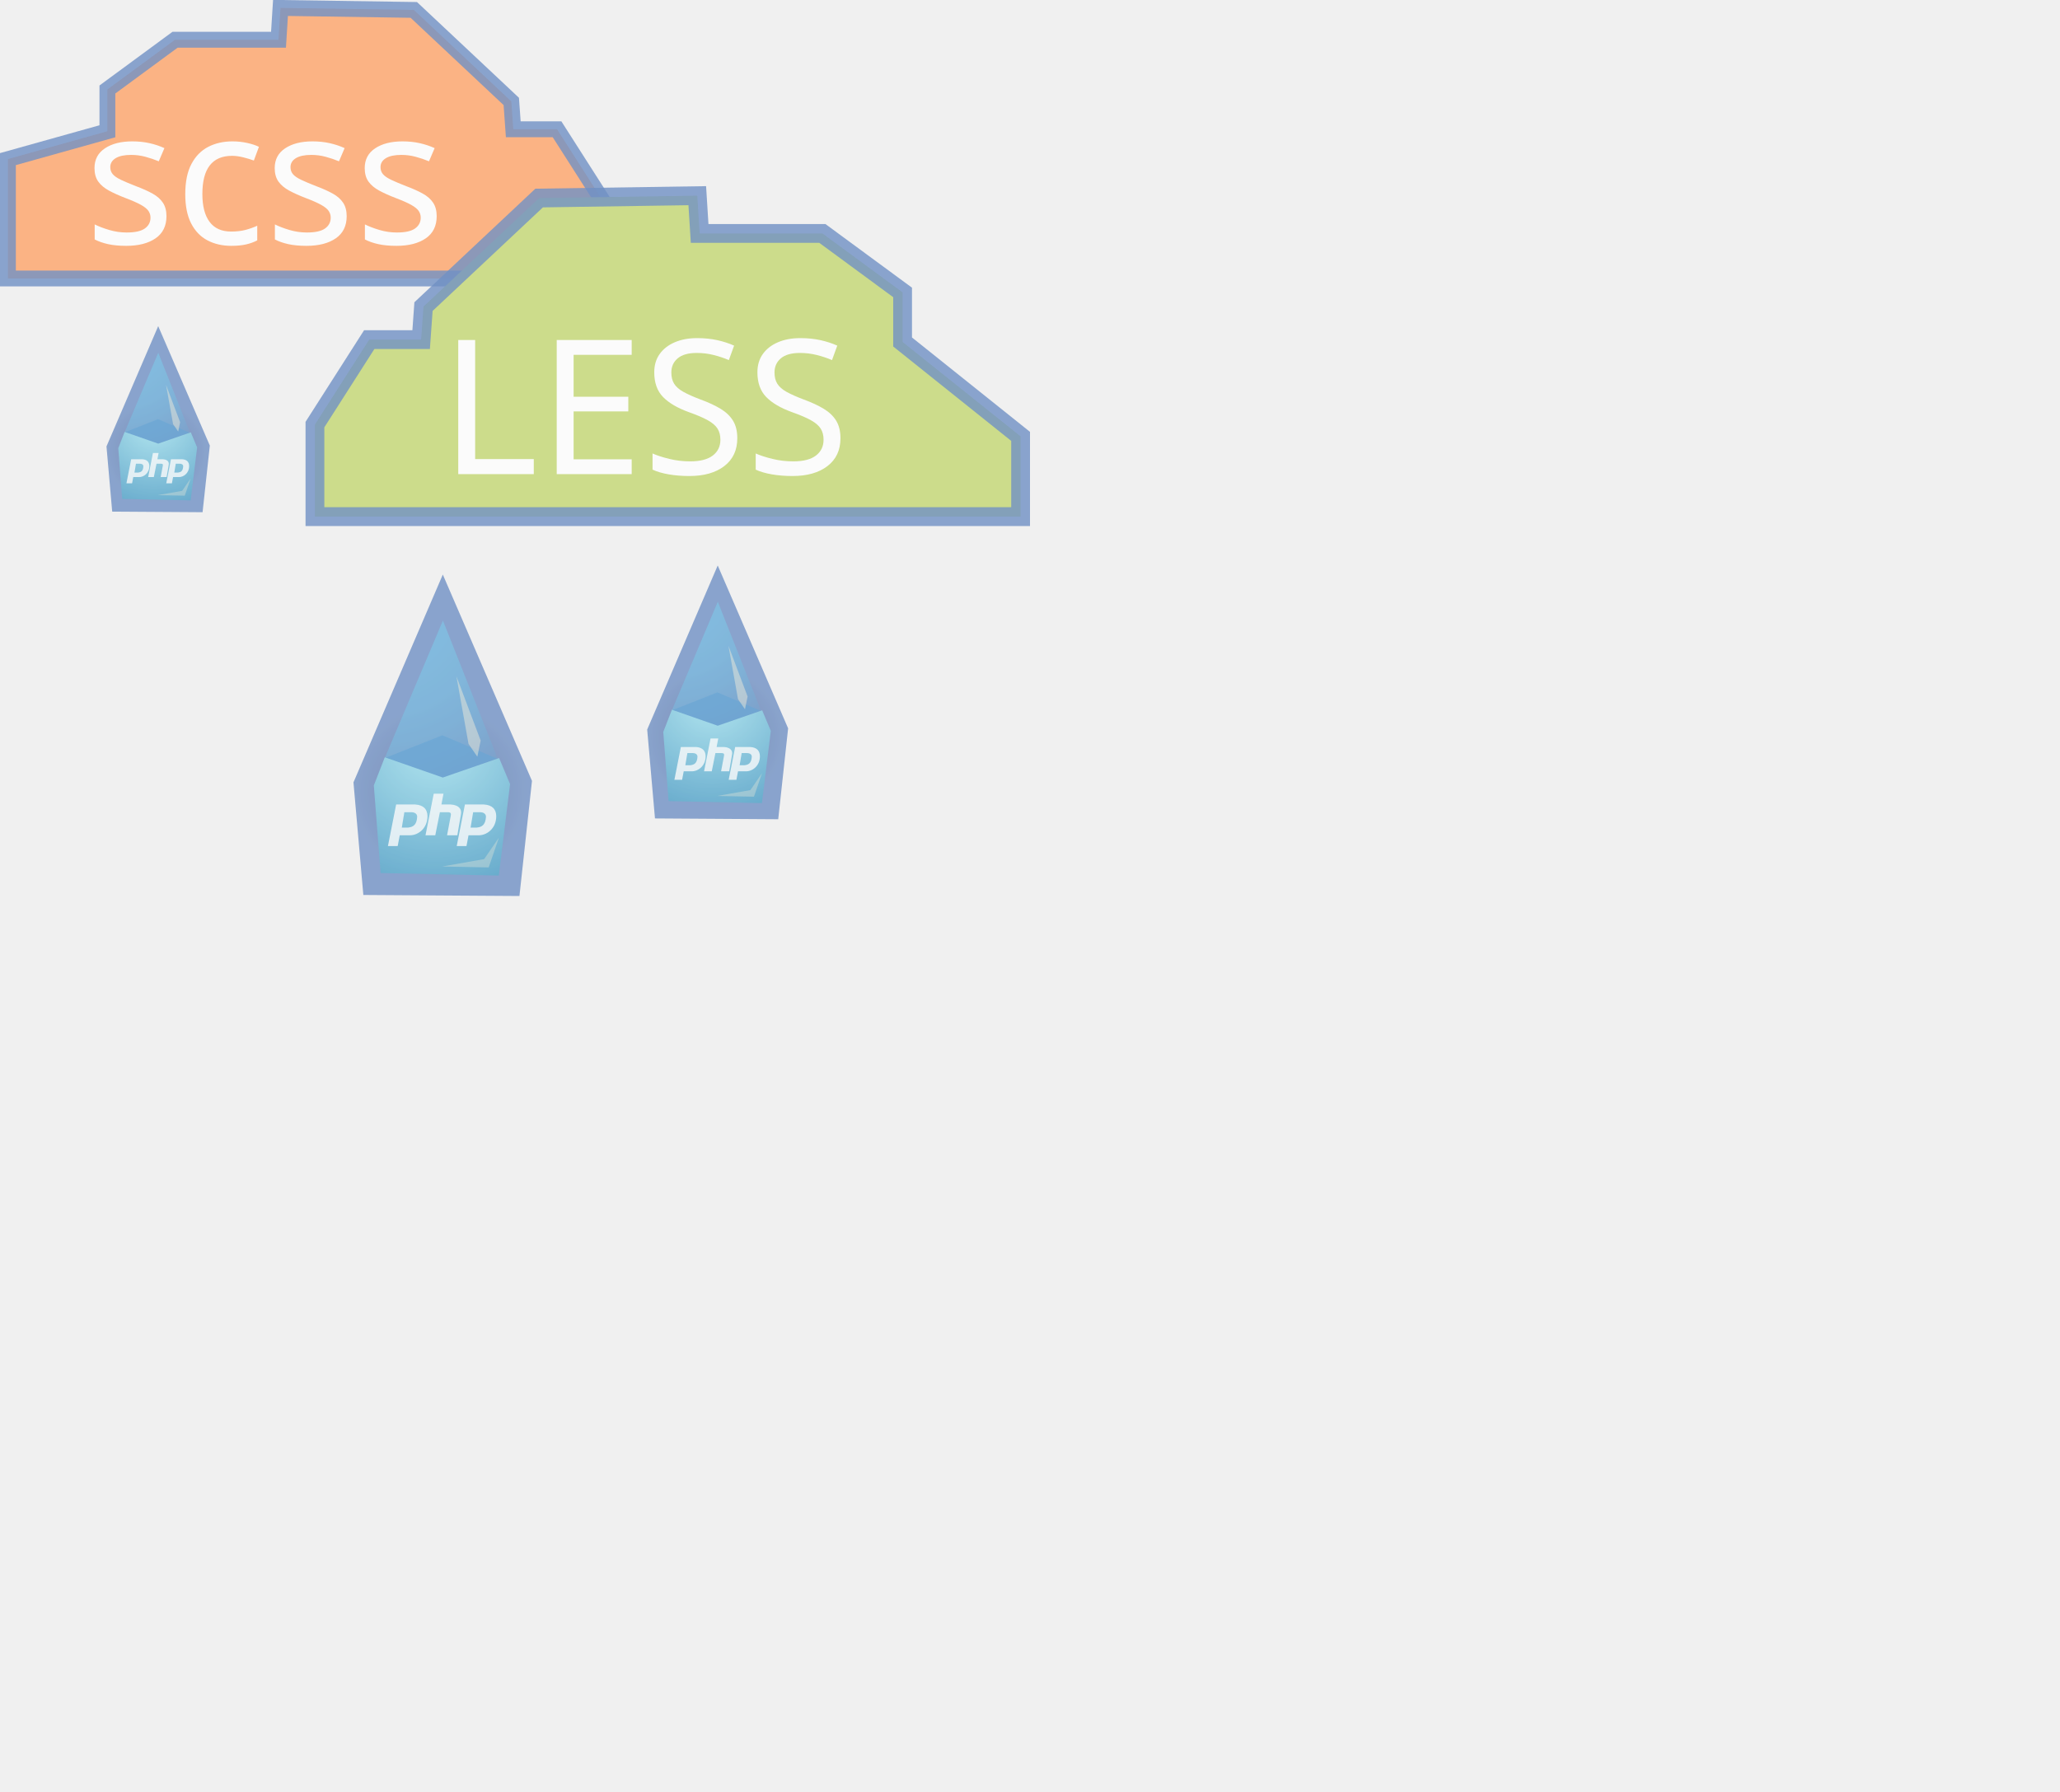
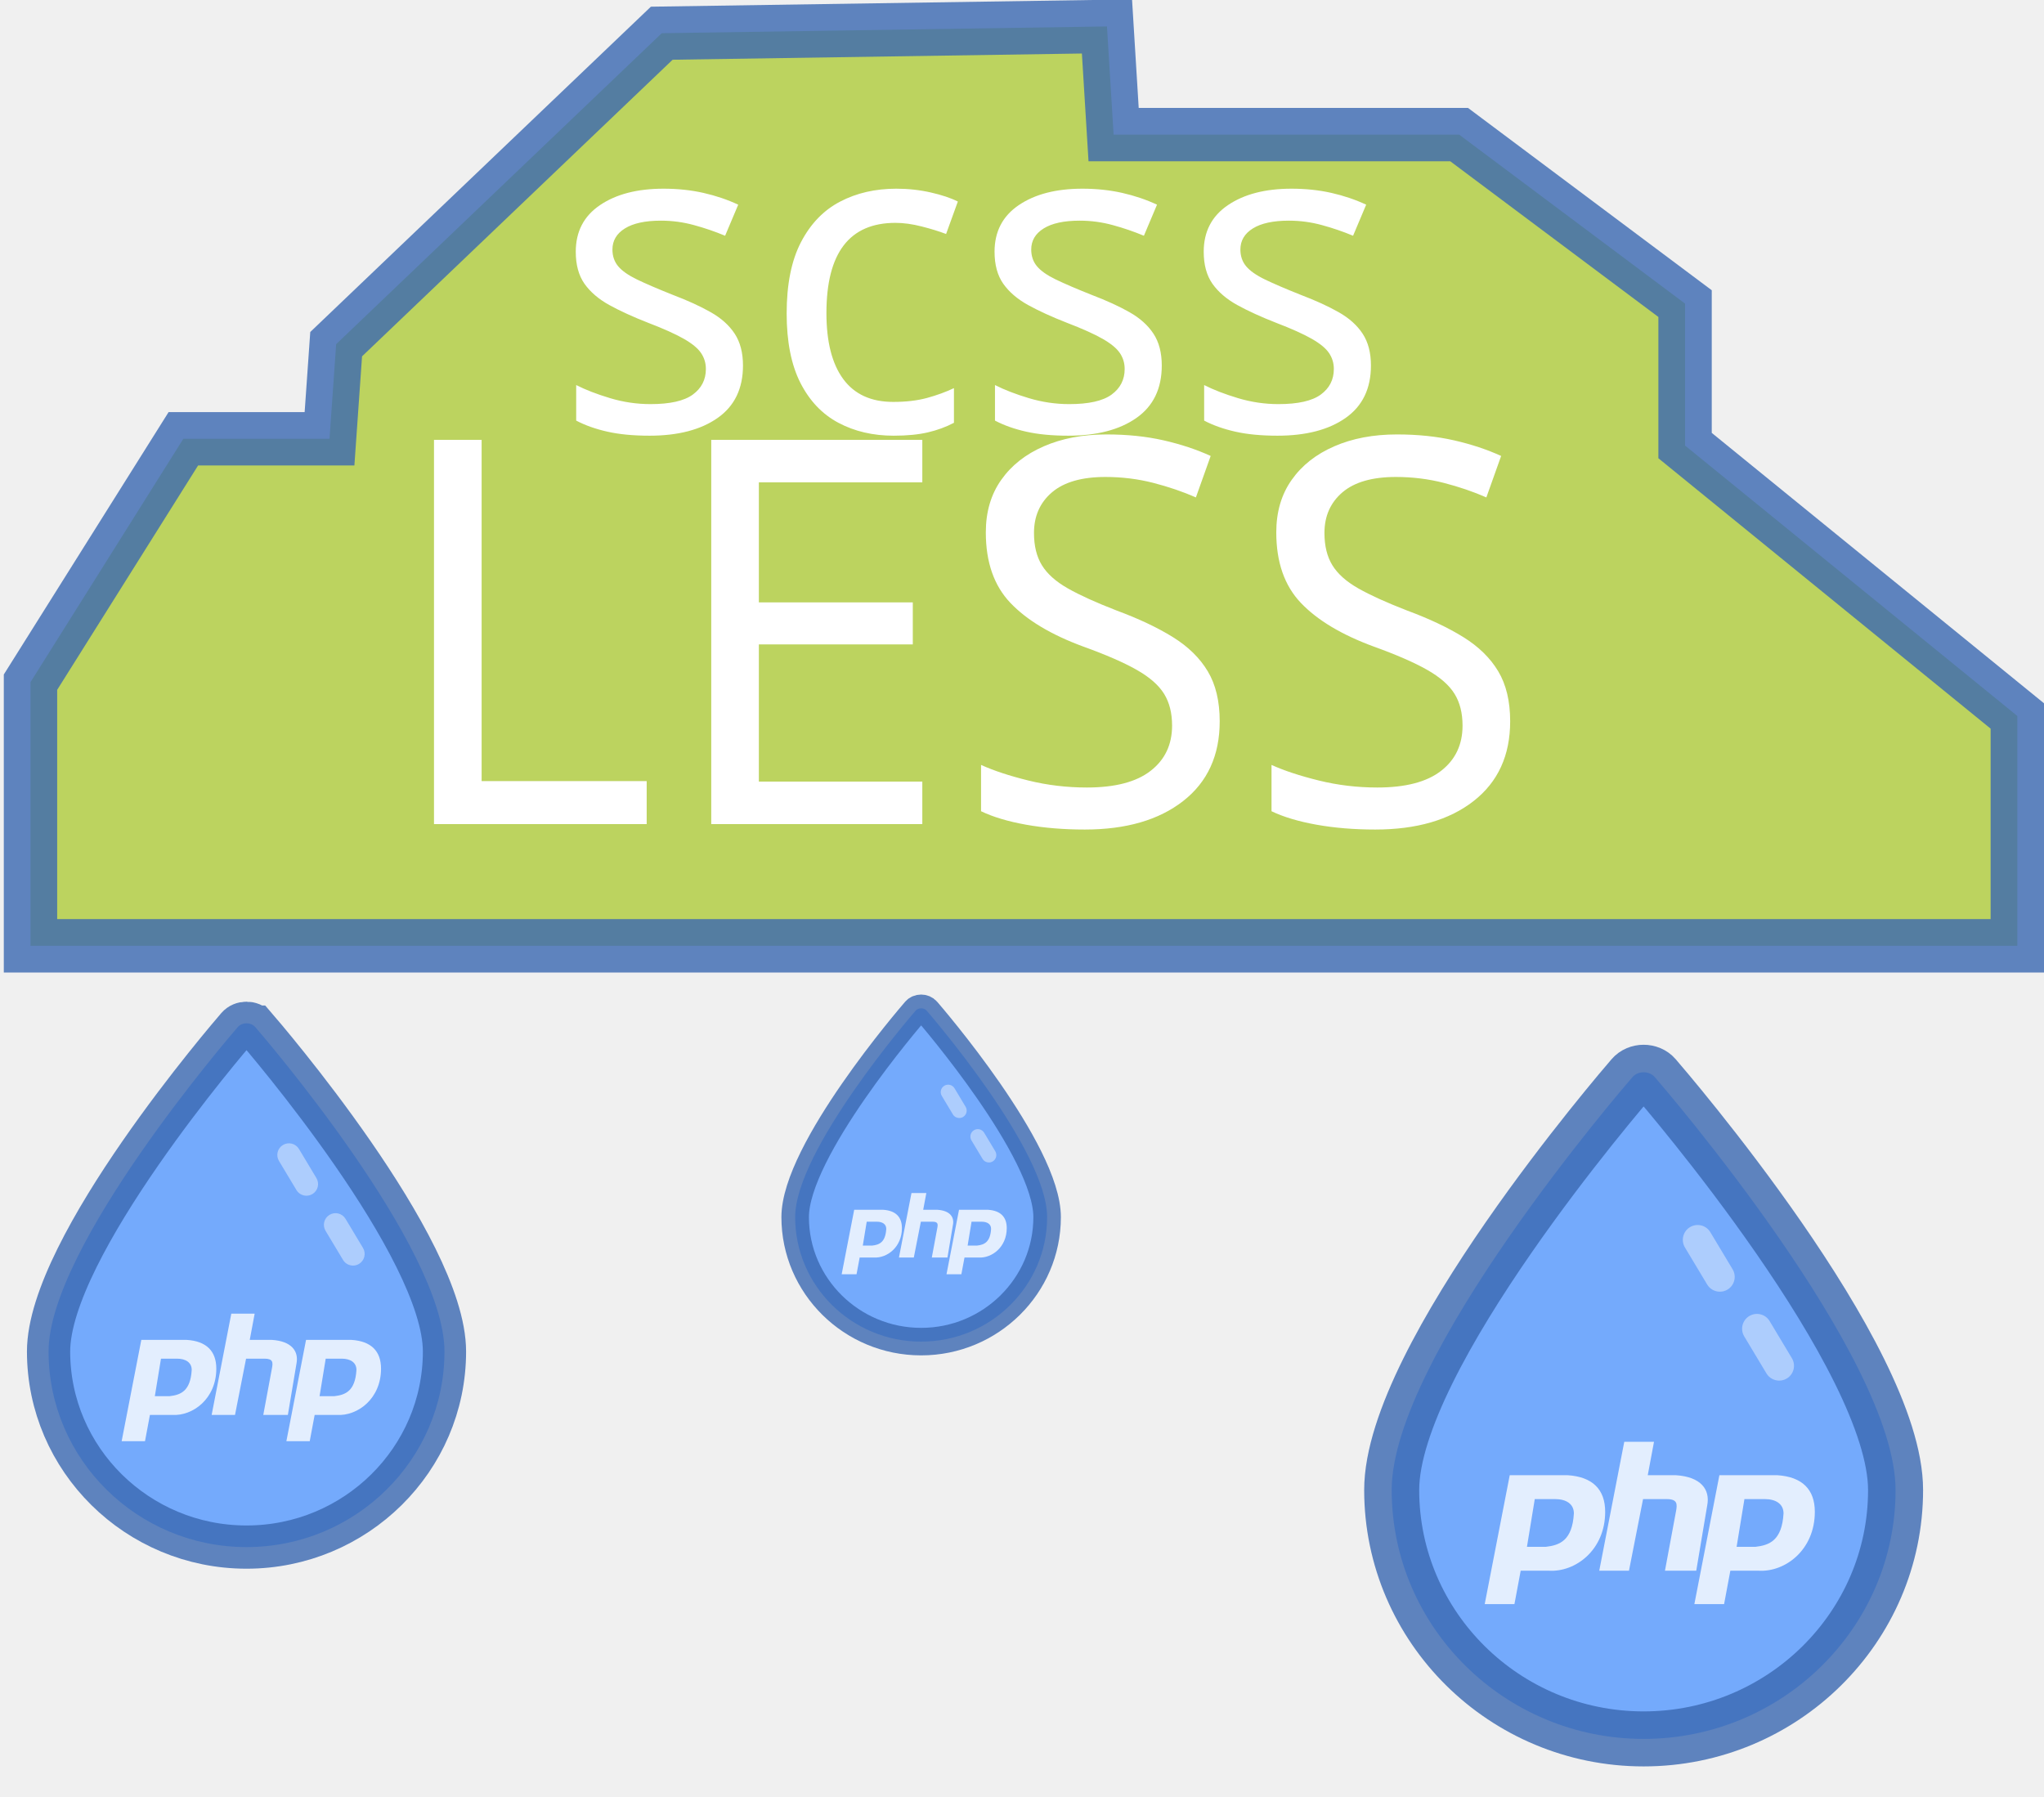
- <svg xmlns="http://www.w3.org/2000/svg" xmlns:xlink="http://www.w3.org/1999/xlink" viewBox="0 0 1000 870">
-   <defs>
-     <radialGradient id="g" cx="493.501" cy="917.056" r="16.984" xlink:href="#a" gradientUnits="userSpaceOnUse" gradientTransform="translate(-345.2 -811.68)" />
-     <radialGradient id="h" cx="479.844" cy="875.657" r="53.322" xlink:href="#b" gradientUnits="userSpaceOnUse" gradientTransform="translate(-276.824 -685.7) scale(.8613)" fx="479.844" fy="875.657" />
-     <radialGradient id="i" cx="492.757" cy="907.395" r="28.68" xlink:href="#c" gradientUnits="userSpaceOnUse" gradientTransform="translate(-345.2 -811.68)" />
-     <radialGradient id="d" cx="493.501" cy="917.056" r="16.984" xlink:href="#a" gradientUnits="userSpaceOnUse" gradientTransform="translate(-345.2 -811.68)" />
-     <radialGradient id="e" cx="479.844" cy="875.657" r="53.322" xlink:href="#b" gradientUnits="userSpaceOnUse" gradientTransform="translate(-276.824 -685.7) scale(.8613)" fx="479.844" fy="875.657" />
-     <radialGradient id="f" cx="492.757" cy="907.395" r="28.68" xlink:href="#c" gradientUnits="userSpaceOnUse" gradientTransform="translate(-345.2 -811.68)" />
-     <radialGradient id="j" cx="493.501" cy="917.056" r="16.984" xlink:href="#a" gradientUnits="userSpaceOnUse" gradientTransform="translate(-345.2 -811.68)" />
-     <radialGradient id="k" cx="479.844" cy="875.657" r="53.322" xlink:href="#b" gradientUnits="userSpaceOnUse" gradientTransform="translate(-276.824 -685.7) scale(.8613)" fx="479.844" fy="875.657" />
-     <radialGradient id="l" cx="492.757" cy="907.395" r="28.68" xlink:href="#c" gradientUnits="userSpaceOnUse" gradientTransform="translate(-345.2 -811.68)" />
-   </defs>
-   <g opacity="0.7" transform="scale(0.5)">
-     <path fill="#f95" stroke="#3a68b1" stroke-opacity=".8" stroke-width="15.38" d="M7.69 270.393V154.495l96.582-27.043V86.887l65.675-48.291h100.445l1.932-30.906 129.419 1.932 94.65 88.855 1.932 27.043h42.496l44.428 69.539v75.334z" />
-     <text x="82.446" y="236.881" fill="#fff" style="text-align:start;line-height:125%;-inkscape-font-specification:FORCED SQUARE Medium" font-size="182.443" font-weight="500" letter-spacing="0" word-spacing="0" font-family="FORCED SQUARE">
-       <tspan x="82.446" y="236.881" style="text-align:start;line-height:125%;-inkscape-font-specification:FORCED SQUARE Medium">scss</tspan>
-     </text>
-     <path fill="#bcd35f" stroke="#3a68b1" stroke-opacity=".8" stroke-width="18.244" d="M990.878 501.624v-77.907l-114.568-91.654v-48.119l-77.906-57.284H679.254l-2.291-36.662-153.521 2.291-112.276 105.403-2.291 32.079h-50.41l-52.701 82.489v89.364z" />
-     <text x="427.205" y="460.378" fill="#fff" style="text-align:start;line-height:125%;-inkscape-font-specification:FORCED SQUARE Medium" font-size="182.443" font-weight="500" letter-spacing="0" word-spacing="0" font-family="FORCED SQUARE">
-       <tspan x="427.205" y="460.378" style="text-align:start;line-height:125%;-inkscape-font-specification:FORCED SQUARE Medium">LESS</tspan>
-     </text>
-     <g transform="matrix(3.9635 0 0 3.9635 106.53 297.975)" opacity=".8">
-       <radialGradient id="a" cx="493.501" cy="917.056" r="16.984" gradientUnits="userSpaceOnUse" gradientTransform="translate(-345.2 -811.68)">
-         <stop offset=".005" stop-color="#203C85" />
-         <stop offset="1" stop-color="#3968B1" />
-       </radialGradient>
-       <path fill="url(#d)" d="M163.751 125.519l-30.19-.198-1.908-21.78L148.931 63.352l17.245 39.9z" />
-       <radialGradient id="b" cx="492.776" cy="876.315" r="53.322" gradientUnits="userSpaceOnUse" gradientTransform="translate(-345.2 -811.68)">
-         <stop offset=".218" stop-color="#2E92D1" />
-         <stop offset=".322" stop-color="#2D90CF" />
-         <stop offset=".477" stop-color="#2A89CA" />
-         <stop offset=".626" stop-color="#277DC1" />
-         <stop offset=".771" stop-color="#266CB4" />
-         <stop offset=".912" stop-color="#2658A5" />
-         <stop offset="1" stop-color="#284999" />
-       </radialGradient>
-       <path fill="url(#e)" d="M153.497 120.808l-10.98.068-6.418-16.799 1.655-5.361 11.199-26.474 10.688 26.946 1.341 4.816z" />
-       <path fill="#006dbf" d="M159.419 98.942l-10.564-4.505-11.035 4.363 11.112 3.963z" opacity=".69" />
-       <radialGradient id="c" cx="492.757" cy="907.395" r="28.68" gradientUnits="userSpaceOnUse" gradientTransform="translate(-345.2 -811.68)">
-         <stop offset=".227" stop-color="#64C6E1" />
-         <stop offset="1" stop-color="#0077B2" />
-       </radialGradient>
-       <path fill="url(#f)" d="M159.823 98.836L148.931 102.608l-11.22-3.915-2.121 5.437 1.309 16.948 22.859.49 2.178-17.695z" />
-       <path fill="#ffefc6" d="M151.562 83.025l4.689 12.43-.644 3.12-1.708-2.475z" opacity=".446" />
-       <path fill="#ffefc6" d="M156.928 118.379l-8.126 1.433 9.003.181 1.968-5.749z" opacity=".321" />
+ <svg xmlns="http://www.w3.org/2000/svg" viewBox="0 0 512 450">
+   <path fill="#bcd35f" stroke="#3a68b1" stroke-opacity=".8" stroke-width="13.368" d="M505.317 236.926v-57.575l-83.224-67.735V76.055l-56.592-42.335h-86.553l-1.665-27.094-111.52 1.693L84.204 86.215l-1.664 23.707h-36.618L7.638 170.884v66.042z" />
+   <text x="96.684" y="204.675" fill="#fff" style="text-align:start;line-height:125%;-inkscape-font-specification:FORCED SQUARE Medium" font-size="133.675" font-weight="500" letter-spacing="0" word-spacing="0" transform="scale(.99143 1.00864)" font-family="FORCED SQUARE">
+     <tspan x="96.684" y="204.675" style="text-align:start;line-height:125%;-inkscape-font-specification:FORCED SQUARE Medium">LESS</tspan>
+   </text>
+   <text x="139.844" y="107.096" fill="#fff" style="text-align:start;line-height:125%;-inkscape-font-specification:FORCED SQUARE Medium" font-size="110.331" font-weight="500" letter-spacing="0" word-spacing="0" transform="scale(.99143 1.00864)" font-family="FORCED SQUARE">
+     <tspan x="139.844" y="107.096" style="text-align:start;line-height:125%;-inkscape-font-specification:FORCED SQUARE Medium">scss</tspan>
+   </text>
+   <path fill="#59f" fill-opacity=".8" stroke="#3a68b1" stroke-opacity=".8" stroke-width="10.829" d="M63.955 257.298c-1.105-1.279-3.304-1.279-4.409 0-1.934 2.234-47.381 55.027-47.381 81.259 0 27.013 22.243 48.99 49.586 48.99 27.342 0 49.586-21.977 49.586-48.99-.001-26.231-45.448-79.024-47.381-81.259z" />
+   <g fill="#fff">
+     <g opacity=".412">
+       <path d="M86.55 305.317c-.829-1.382-2.621-1.831-4.002-1-1.382.829-1.829 2.621-1 4.002l4.375 7.292c.547.911 1.512 1.416 2.504 1.416.51 0 1.028-.134 1.499-.416 1.382-.829 1.829-2.621 1-4.002l-4.376-7.292zM74.883 287.816c-.826-1.38-2.618-1.829-4.002-1-1.382.829-1.829 2.621-1 4.002l4.375 7.292c.547.911 1.512 1.416 2.504 1.416.51 0 1.028-.134 1.499-.416 1.382-.829 1.829-2.621 1-4.002l-4.376-7.292z" />
    </g>
-     <path fill="#fff" opacity=".8" d="M675.606 725.317h-14.556l-6.293 31.865h7.474l1.573-8.261h7.082c6.688.394 14.162-5.114 14.162-14.556 0-5.507-3.147-8.653-9.442-9.048zm-5.507 17.703h-4.722l1.968-11.802h5.114c2.754 0 4.72 1.181 4.72 3.541-.392 6.688-3.541 7.867-7.08 8.261zM683.557 748.921l6.293-31.865h7.474l-1.573 8.261h7.082c6.293.394 8.655 3.541 7.868 7.474l-2.754 16.129h-7.868l2.754-14.556c.394-1.968.394-3.147-2.36-3.147H694.573l-3.541 17.703H683.557zM728.32 725.317h-14.554l-6.293 31.865h7.474l1.573-8.261h7.082c6.686.392 14.16-5.114 14.16-14.556 0-5.507-3.147-8.653-9.442-9.048zm-5.507 17.703h-4.72l1.968-11.802h5.114c2.754 0 4.72 1.181 4.72 3.541-.394 6.688-3.541 7.867-7.082 8.261z" />
-     <g opacity=".8">
-       <path fill="url(#g)" d="M163.751 125.519l-30.19-.198-1.908-21.78L148.931 63.352l17.245 39.9z" transform="translate(-279.28 132.517) scale(2.90656)" />
-       <path fill="url(#h)" d="M153.497 120.808l-10.98.068-6.418-16.799 1.655-5.361 11.199-26.474 10.688 26.946 1.341 4.816z" transform="translate(-279.28 132.517) scale(2.90656)" />
-       <path fill="#006dbf" d="M184.08 420.098l-30.705-13.094-32.073 12.683 32.298 11.518z" opacity=".69" />
-       <path fill="url(#i)" d="M159.823 98.836L148.931 102.608l-11.22-3.915-2.121 5.437 1.309 16.948 22.859.49 2.178-17.695z" transform="translate(-279.28 132.517) scale(2.90656)" />
-       <path fill="#ffefc6" d="M161.245 373.835l13.63 36.128-1.87 9.069-4.963-7.195z" opacity=".446" />
-       <path fill="#ffefc6" d="M176.841 476.592l-23.62 4.166 26.169.527 5.72-16.709z" opacity=".321" />
+     <path d="M46.791 335.646H35.398l-4.926 25.375H36.322l1.232-6.578h5.543c5.235.314 11.085-4.073 11.085-11.592 0-4.385-2.463-6.891-7.391-7.205zm-4.31 14.097H38.785l1.54-9.398h4.003c2.156 0 3.695.94 3.695 2.82-.307 5.326-2.772 6.264-5.542 6.578zm10.534 4.699l4.926-25.375h5.85l-1.232 6.578h5.543c4.926.314 6.775 2.82 6.159 5.952L72.107 354.442h-6.159l2.156-11.592c.309-1.567.309-2.506-1.847-2.506h-4.619l-2.772 14.097h-5.85zm35.037-18.796H76.661l-4.926 25.375h5.85l1.232-6.578h5.543c5.233.312 11.084-4.073 11.084-11.592 0-4.385-2.463-6.891-7.391-7.205zm-4.31 14.097H80.048l1.54-9.398h4.003c2.156 0 3.695.94 3.695 2.82-.309 5.326-2.772 6.264-5.543 6.578z" opacity=".8" />
+   </g>
+   <path fill="#59f" fill-opacity=".8" stroke="#3a68b1" stroke-opacity=".8" stroke-width="6.891" d="M232.139 253.192c-.703-.814-2.103-.814-2.806 0-1.231 1.422-30.152 35.017-30.152 51.71 0 17.19 14.155 31.176 31.555 31.176 17.4 0 31.555-13.985 31.555-31.176-0-16.693-28.921-50.288-30.152-51.71z" />
+   <g fill="#fff">
+     <g opacity=".412">
+       <path d="M246.518 283.75c-.527-.879-1.668-1.165-2.547-.636-.879.527-1.164 1.668-.636 2.547l2.784 4.64c.348.58.962.901 1.594.901.324 0 .654-.085.954-.265.879-.527 1.164-1.668.636-2.547l-2.785-4.64zM239.093 272.613c-.526-.878-1.666-1.164-2.547-.636-.879.527-1.164 1.668-.636 2.547l2.784 4.64c.348.58.962.901 1.594.901.324 0 .654-.085.954-.265.879-.527 1.164-1.668.636-2.547l-2.785-4.64z" />
    </g>
-     <path fill="#fff" opacity=".8" d="M138.045 445.901h-10.674l-4.615 23.367h5.481l1.154-6.058h5.193c4.904.289 10.385-3.75 10.385-10.674 0-4.038-2.308-6.346-6.924-6.635zm-4.038 12.982h-3.463l1.443-8.655h3.75c2.02 0 3.461.866 3.461 2.597-.288 4.904-2.597 5.769-5.192 6.058zM143.876 463.21l4.615-23.367h5.481l-1.154 6.058h5.193c4.615.289 6.347 2.597 5.77 5.481l-2.02 11.828h-5.77l2.02-10.674c.289-1.443.289-2.308-1.731-2.308h-4.327l-2.597 12.982h-5.481zM176.701 445.901h-10.673l-4.615 23.367h5.481l1.154-6.058h5.193c4.903.288 10.384-3.75 10.384-10.674 0-4.038-2.308-6.346-6.924-6.635zm-4.038 12.982h-3.461l1.443-8.655h3.75c2.02 0 3.461.866 3.461 2.597-.289 4.904-2.597 5.769-5.193 6.058z" />
-     <g>
-       <g opacity=".8">
-         <path fill="url(#j)" d="M163.751 125.519l-30.19-.198-1.908-21.78L148.931 63.352l17.245 39.9z" transform="matrix(5.02042 0 0 5.02043 -317.78 239.84)" />
-         <path fill="url(#k)" d="M153.497 120.808l-10.98.068-6.418-16.799 1.655-5.361 11.199-26.474 10.688 26.946 1.341 4.816z" transform="matrix(5.02042 0 0 5.02043 -317.78 239.84)" />
-         <path fill="#006dbf" d="M482.569 736.572l-53.037-22.618-55.399 21.906 55.788 19.894z" opacity=".69" />
-         <path fill="url(#l)" d="M159.823 98.836L148.931 102.608l-11.22-3.915-2.121 5.437 1.309 16.948 22.859.49 2.178-17.695z" transform="matrix(5.02042 0 0 5.02043 -317.78 239.84)" />
-         <path fill="#ffefc6" d="M443.126 656.663l23.543 62.403-3.231 15.665-8.573-12.428z" opacity=".446" />
-         <path fill="#ffefc6" d="M470.064 834.152l-40.798 7.195 45.201.91 9.879-28.861z" opacity=".321" />
+     <path d="M221.217 303.05h-7.251l-3.135 16.148h3.723l.784-4.186h3.528c3.331.2 7.054-2.592 7.054-7.376 0-2.791-1.567-4.385-4.703-4.585zm-2.743 8.971h-2.352l.98-5.981h2.547c1.372 0 2.351.598 2.351 1.794-.195 3.389-1.764 3.986-3.527 4.186zm6.704 2.99l3.135-16.148h3.723l-.784 4.186h3.528c3.135.2 4.311 1.794 3.919 3.788l-1.372 8.174h-3.919l1.372-7.376c.196-.997.196-1.595-1.176-1.595h-2.939l-1.764 8.971h-3.723zm22.297-11.961h-7.25l-3.135 16.148h3.723l.784-4.186h3.528c3.33.199 7.053-2.592 7.053-7.376 0-2.791-1.567-4.385-4.703-4.585zm-2.743 8.971h-2.351l.98-5.981h2.547c1.372 0 2.351.598 2.351 1.794-.196 3.389-1.764 3.986-3.528 4.186z" opacity=".8" />
+   </g>
+   <g>
+     <path fill="#59f" fill-opacity=".8" stroke="#3a68b1" stroke-opacity=".8" stroke-width="13.782" d="M414.518 269.826c-1.407-1.628-4.205-1.628-5.612 0-2.461 2.844-60.303 70.035-60.303 103.42 0 34.38 28.31 62.351 63.109 62.351 34.799 0 63.109-27.971 63.109-62.351-.001-33.385-57.843-100.576-60.303-103.42z" />
+     <g fill="#fff">
+       <g opacity=".412">
+         <path d="M443.276 330.941c-1.055-1.759-3.335-2.331-5.094-1.273-1.759 1.055-2.327 3.335-1.273 5.094l5.569 9.281c.696 1.16 1.925 1.802 3.187 1.802.649 0 1.308-.17 1.907-.529 1.759-1.055 2.327-3.335 1.273-5.094l-5.57-9.281zM428.426 308.668c-1.051-1.757-3.332-2.327-5.094-1.273-1.759 1.055-2.327 3.335-1.273 5.094l5.569 9.281c.696 1.16 1.925 1.802 3.187 1.802.649 0 1.308-.17 1.907-.529 1.759-1.055 2.327-3.335 1.273-5.094l-5.57-9.281z" />
      </g>
-       <path fill="#fff" opacity=".8" d="M403.051 781.141H384.614l-7.972 40.362h9.467l1.993-10.464h8.97c8.471.499 17.938-6.478 17.938-18.438 0-6.975-3.986-10.961-11.96-11.46zm-6.975 22.423h-5.981l2.492-14.949h6.478c3.489 0 5.979 1.496 5.979 4.485-.497 8.471-4.485 9.964-8.968 10.464zM413.123 811.039l7.972-40.362h9.467l-1.993 10.464h8.97c7.972.499 10.963 4.485 9.967 9.467l-3.489 20.431h-9.967l3.489-18.438c.499-2.492.499-3.986-2.989-3.986h-7.474l-4.485 22.423h-9.467zM469.822 781.141h-18.435l-7.972 40.362h9.467l1.993-10.464h8.97c8.469.497 17.936-6.478 17.936-18.438 0-6.975-3.986-10.961-11.96-11.46zm-6.975 22.423h-5.979l2.492-14.949h6.478c3.489 0 5.979 1.496 5.979 4.485-.499 8.471-4.485 9.964-8.97 10.464z" />
+       <path d="M392.674 369.542h-14.501l-6.269 32.295h7.446l1.567-8.373h7.055c6.662.4 14.108-5.183 14.108-14.753 0-5.581-3.135-8.77-9.406-9.17zm-5.486 17.942h-4.704l1.96-11.961h5.095c2.744 0 4.702 1.197 4.702 3.589-.391 6.778-3.528 7.973-7.053 8.373zm13.407 5.981l6.269-32.295h7.446l-1.567 8.373h7.055c6.27.4 8.622 3.589 7.839 7.575l-2.744 16.347h-7.839l2.744-14.753c.393-1.994.393-3.189-2.351-3.189h-5.879l-3.528 17.942h-7.446zm44.593-23.923H430.689l-6.269 32.295h7.446l1.567-8.373h7.055c6.66.398 14.106-5.183 14.106-14.753 0-5.581-3.135-8.77-9.406-9.17zm-5.486 17.942h-4.702l1.96-11.961h5.095c2.744 0 4.702 1.197 4.702 3.589-.393 6.778-3.528 7.973-7.055 8.373z" opacity=".8" />
    </g>
  </g>
</svg>
